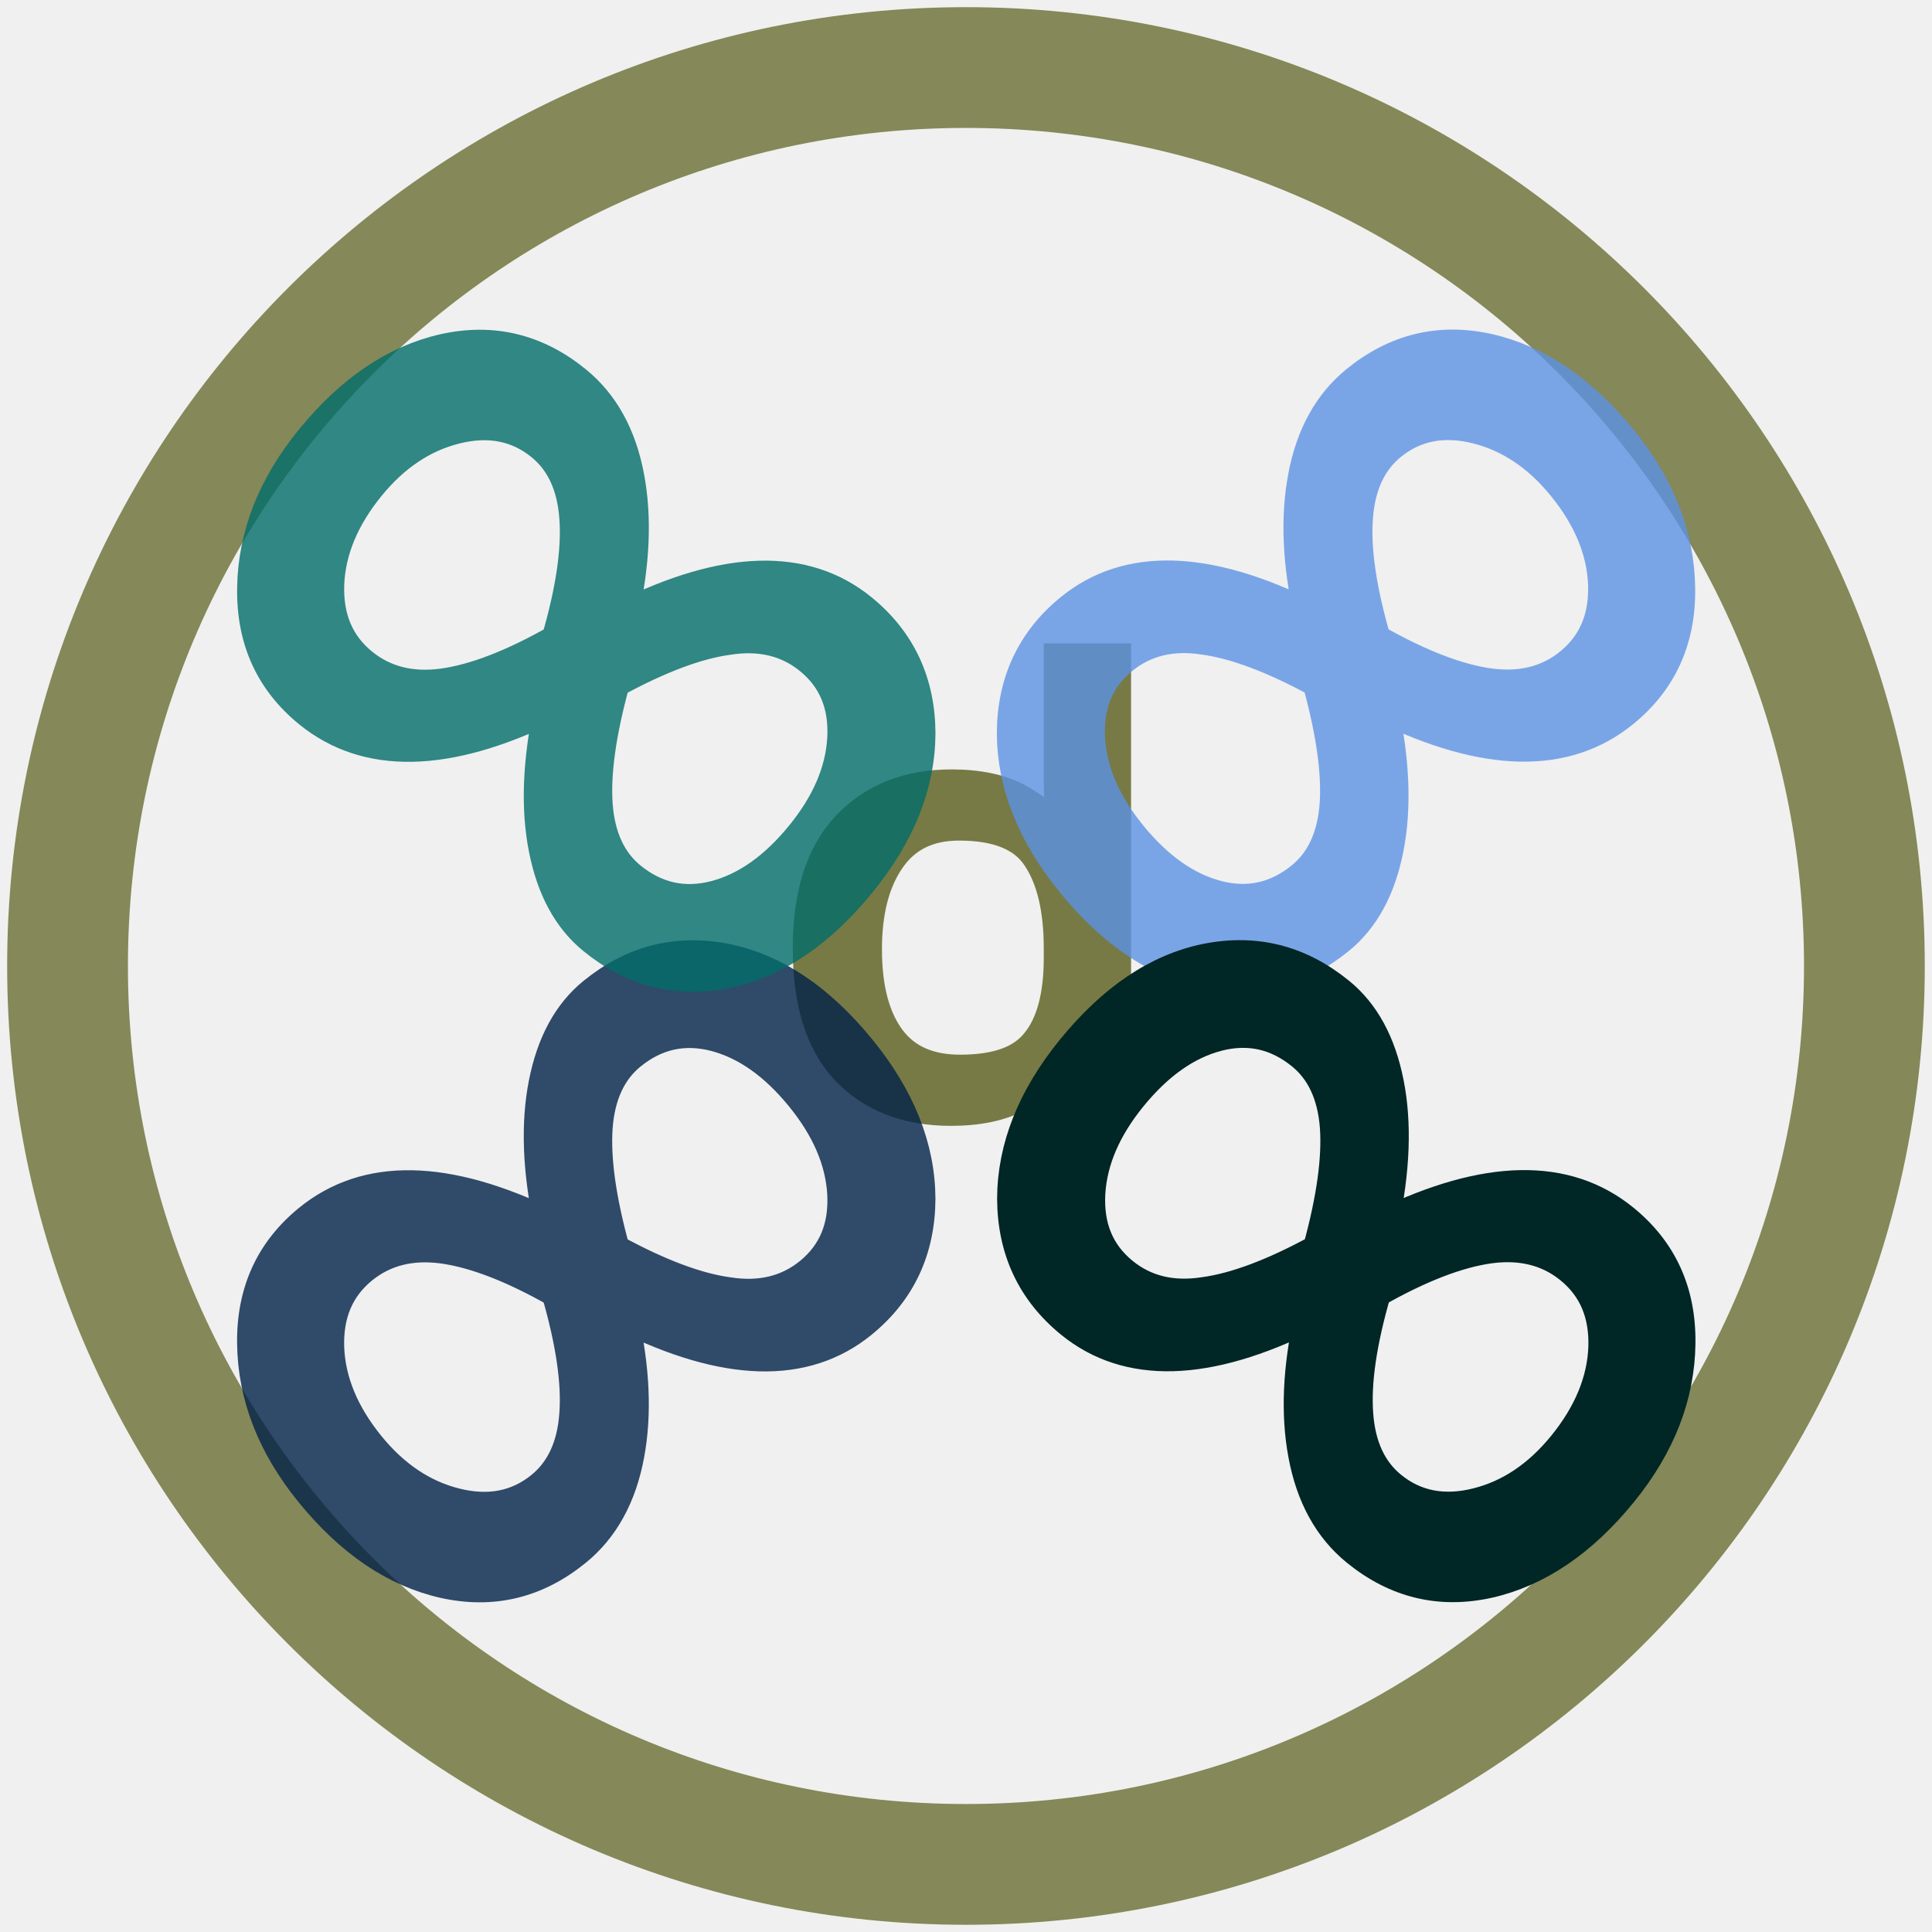
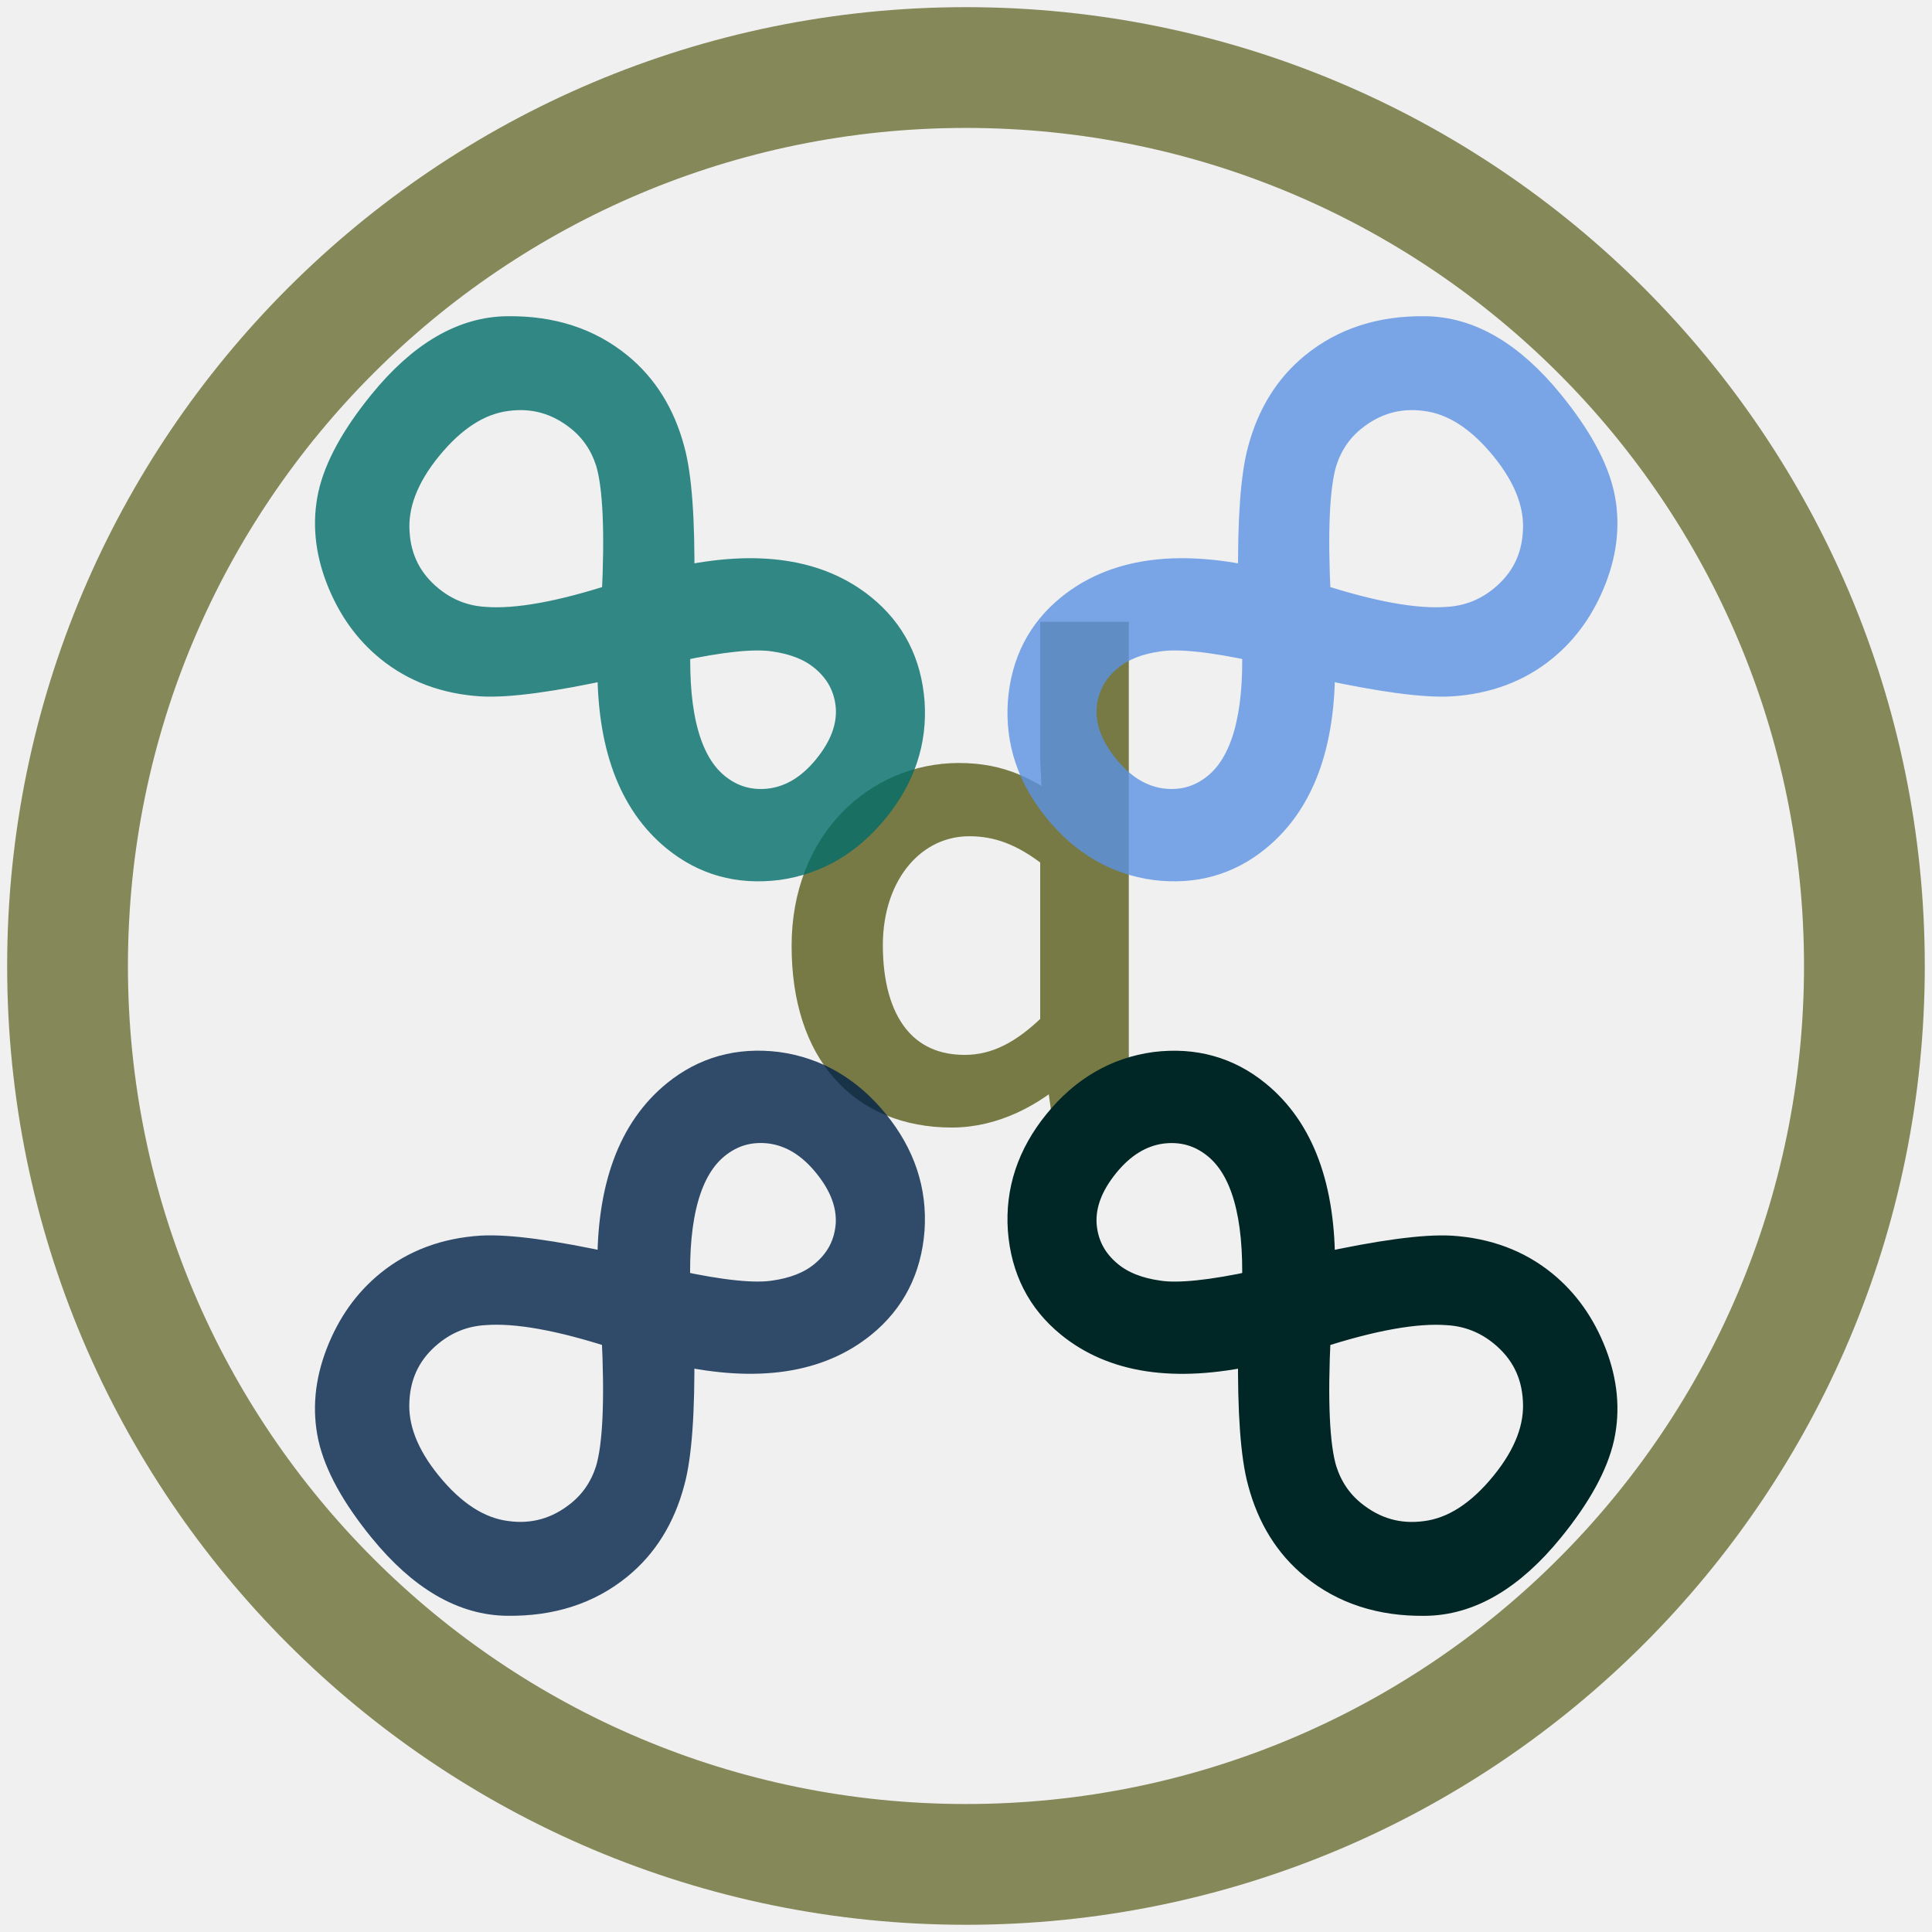
<svg xmlns="http://www.w3.org/2000/svg" width="128" height="128" viewBox="0 0 33.867 33.867">
-   <g style="display:inline" transform="translate(.932 .826)">
-     <circle style="opacity:.88;fill:#fff;fill-opacity:0;stroke:#777a44;stroke-width:2.117;stroke-dasharray:none;stroke-opacity:1" cx="16.001" cy="16.107" r="15.749" />
+   <g style="display:inline">
+     <path style="opacity:.88;fill:#fff;fill-opacity:0;stroke:#777a44;stroke-width:2.117" d="M31.75 16.107a15.749 15.749 0 0 1-15.749 15.749A15.749 15.749 0 0 1 .252 16.107 15.749 15.749 0 0 1 16.001.358 15.749 15.749 0 0 1 31.75 16.107Z" fill="none" transform="translate(.932 .826)" />
  </g>
-   <text xml:space="preserve" style="font-size:10.841px;font-family:Arial;-inkscape-font-specification:Arial;opacity:1;fill:#777a44;fill-opacity:1;stroke:#777a44;stroke-width:.509;stroke-opacity:1" x="12.046" y="19.429" transform="matrix(1.04674 0 0 .95534 .932 .826)">
-     <tspan style="font-style:normal;font-variant:normal;font-weight:400;font-stretch:normal;font-size:10.841px;font-family:'Noto Sans TC';-inkscape-font-specification:'Noto Sans TC';fill:#777a44;fill-opacity:1;stroke:#777a44;stroke-width:.509;stroke-opacity:1" x="12.046" y="19.429">d</tspan>
-   </text>
-   <text xml:space="preserve" style="font-size:19.756px;font-family:Arial;-inkscape-font-specification:Arial;opacity:.8;fill:#002147;fill-opacity:1;stroke:#002147;stroke-width:.53;stroke-opacity:1" x="-.443" y="-12.085" transform="rotate(140.856 1.306 2.89)">
-     <tspan style="font-style:normal;font-variant:normal;font-weight:400;font-stretch:normal;font-size:19.756px;font-family:Arial;-inkscape-font-specification:Arial;fill:#002147;fill-opacity:1;stroke:#002147;stroke-width:.53;stroke-opacity:1" x="-.443" y="-12.085">∞</tspan>
-   </text>
-   <text xml:space="preserve" style="font-size:19.756px;font-family:Arial;-inkscape-font-specification:Arial;display:inline;opacity:.8;fill:#5b92e5;fill-opacity:1;stroke:#5b92e5;stroke-width:.53;stroke-opacity:1" x="3.46" y="23.652" transform="rotate(-39.144 8.13 -3.674)">
-     <tspan style="font-style:normal;font-variant:normal;font-weight:400;font-stretch:normal;font-size:19.756px;font-family:Arial;-inkscape-font-specification:Arial;fill:#5b92e5;fill-opacity:1;stroke:#5b92e5;stroke-width:.53;stroke-opacity:1" x="3.46" y="23.652">∞</tspan>
-   </text>
-   <text xml:space="preserve" style="font-size:19.756px;font-family:Arial;-inkscape-font-specification:Arial;display:inline;opacity:1;fill:#002625;fill-opacity:1;stroke:#002625;stroke-width:.53;stroke-opacity:1" x="19.401" y="4.067" transform="scale(1 -1) rotate(-39.144 -3.986 -7.982)">
-     <tspan style="font-style:normal;font-variant:normal;font-weight:400;font-stretch:normal;font-size:19.756px;font-family:Arial;-inkscape-font-specification:Arial;fill:#002625;fill-opacity:1;stroke:#002625;stroke-width:.53;stroke-opacity:1" x="19.401" y="4.067">∞</tspan>
-   </text>
-   <text xml:space="preserve" style="font-size:19.756px;font-family:Arial;-inkscape-font-specification:Arial;display:inline;opacity:.8;fill:#006d69;fill-opacity:1;stroke:#006d69;stroke-width:.53;stroke-opacity:1" x="-16.384" y="7.5" transform="scale(-1 1) rotate(-39.144 3.986 7.982)">
-     <tspan style="font-style:normal;font-variant:normal;font-weight:400;font-stretch:normal;font-size:19.756px;font-family:Arial;-inkscape-font-specification:Arial;fill:#006d69;fill-opacity:1;stroke:#006d69;stroke-width:.53;stroke-opacity:1" x="-16.384" y="7.5">∞</tspan>
-   </text>
+   <g style="font-size:10.841px;font-family:Arial;-inkscape-font-specification:Arial;opacity:1;fill:#777a44;stroke:#777a44;stroke-width:.509">
+     <path d="M15.05 19.57c.704 0 1.322-.38 1.788-.835h.032l.087.694h.802v-8.63h-.975v2.266l.043 1.02c-.52-.434-.965-.695-1.659-.695-1.344 0-2.547 1.193-2.547 3.101 0 1.962.954 3.079 2.428 3.079zm.216-.824c-1.04 0-1.626-.846-1.626-2.266 0-1.344.748-2.255 1.702-2.255.488 0 .932.174 1.442.618v3.09c-.499.542-.976.813-1.518.813z" style="font-family:'Noto Sans TC';-inkscape-font-specification:'Noto Sans TC';stroke-width:.509" transform="matrix(1.04674 0 0 .95534 .932 .826)" aria-label="d" />
+   </g>
+   <g style="font-size:19.756px;font-family:Arial;-inkscape-font-specification:Arial;opacity:.8;fill:#002147;stroke:#002147;stroke-width:.53">
+     <path d="M6.203-19.918q1.013-1.273 1.582-1.678.772-.56 1.63-.56 1.013 0 1.891.733.888.734.888 2.364 0 1.138-.328 1.794-.328.646-1.023 1.042-.694.395-1.427.395-.859 0-1.63-.55-.57-.414-1.583-1.688-1.312 1.65-2.787 1.65-.975 0-1.679-.733-.694-.743-.694-1.843 0-1.09.694-1.833.704-.742 1.679-.742 1.475 0 2.787 1.65zM6.87-19q.84 1.302 1.534 1.784.443.319.993.319.733 0 1.225-.54.502-.54.502-1.525 0-1.022-.511-1.563-.502-.54-1.254-.54-.473 0-.888.27-.56.377-1.601 1.795zm-1.331.01q-.772-.965-1.235-1.236-.463-.28-.887-.28-.56 0-.936.396-.367.396-.367 1.09 0 .685.386 1.1.386.405.936.405.974 0 2.103-1.476z" style="stroke-width:.53" transform="rotate(140.856 1.306 2.89)" aria-label="∞" />
+   </g>
+   <g style="font-size:19.756px;font-family:Arial;-inkscape-font-specification:Arial;display:inline;opacity:.8;fill:#5b92e5;stroke:#5b92e5;stroke-width:.53">
+     <path d="M10.106 15.82q1.013-1.274 1.582-1.68.772-.559 1.63-.559 1.013 0 1.891.733.888.734.888 2.364 0 1.138-.328 1.794-.328.646-1.023 1.042-.694.395-1.427.395-.859 0-1.63-.55-.57-.414-1.583-1.688-1.312 1.65-2.787 1.65-.975 0-1.679-.733-.694-.743-.694-1.843 0-1.09.694-1.833.704-.742 1.679-.742 1.475 0 2.787 1.65zm.666.916q.84 1.302 1.534 1.784.443.319.993.319.733 0 1.225-.54.502-.54.502-1.525 0-1.022-.511-1.563-.502-.54-1.254-.54-.473 0-.888.27-.56.377-1.601 1.795zm-1.331.01q-.772-.965-1.235-1.235-.463-.28-.887-.28-.56 0-.936.395-.367.396-.367 1.09 0 .685.386 1.1.386.405.936.405.974 0 2.103-1.476z" style="stroke-width:.53" transform="rotate(-39.144 8.13 -3.674)" aria-label="∞" />
+   </g>
+   <g style="font-size:19.756px;font-family:Arial;-inkscape-font-specification:Arial;display:inline;opacity:1;fill:#002625;stroke:#002625;stroke-width:.53">
+     <path d="M26.047-3.766q1.013-1.273 1.582-1.678.772-.56 1.63-.56 1.013 0 1.891.733.888.734.888 2.364 0 1.138-.328 1.794-.328.646-1.023 1.042-.694.395-1.427.395-.859 0-1.63-.55-.57-.414-1.583-1.688-1.312 1.65-2.787 1.65-.975 0-1.679-.733-.694-.743-.694-1.843 0-1.09.694-1.833.704-.742 1.679-.742 1.475 0 2.787 1.65zm.666.917q.84 1.302 1.534 1.784.443.319.993.319.733 0 1.225-.54.502-.54.502-1.525 0-1.022-.511-1.563-.502-.54-1.254-.54-.473 0-.888.27-.56.377-1.601 1.795zm-1.331.01q-.772-.965-1.235-1.235-.463-.28-.887-.28-.56 0-.936.395-.367.396-.367 1.09 0 .685.386 1.1.386.405.936.405.974 0 2.103-1.476z" style="stroke-width:.53" transform="scale(1 -1) rotate(-39.144 -3.986 -7.982)" aria-label="∞" />
+   </g>
+   <g style="font-size:19.756px;font-family:Arial;-inkscape-font-specification:Arial;display:inline;opacity:.8;fill:#006d69;stroke:#006d69;stroke-width:.53">
+     <path d="M-9.738-.333q1.013-1.273 1.582-1.678.772-.56 1.63-.56 1.013 0 1.891.733.888.734.888 2.364 0 1.138-.328 1.794-.328.646-1.023 1.042-.694.395-1.427.395-.859 0-1.63-.55-.57-.414-1.583-1.688-1.312 1.65-2.787 1.65-.975 0-1.679-.733-.694-.743-.694-1.843 0-1.09.694-1.833.704-.742 1.679-.742 1.475 0 2.787 1.65zm.666.917q.84 1.302 1.534 1.784.443.319.993.319.733 0 1.225-.54.502-.54.502-1.525 0-1.022-.511-1.563-.502-.54-1.254-.54-.473 0-.888.27-.56.377-1.601 1.795zm-1.331.01q-.772-.965-1.235-1.235-.463-.28-.887-.28-.56 0-.936.395-.367.396-.367 1.09 0 .685.386 1.1.386.405.936.405.974 0 2.103-1.476z" style="stroke-width:.53" transform="scale(-1 1) rotate(-39.144 3.986 7.982)" aria-label="∞" />
+   </g>
</svg>
